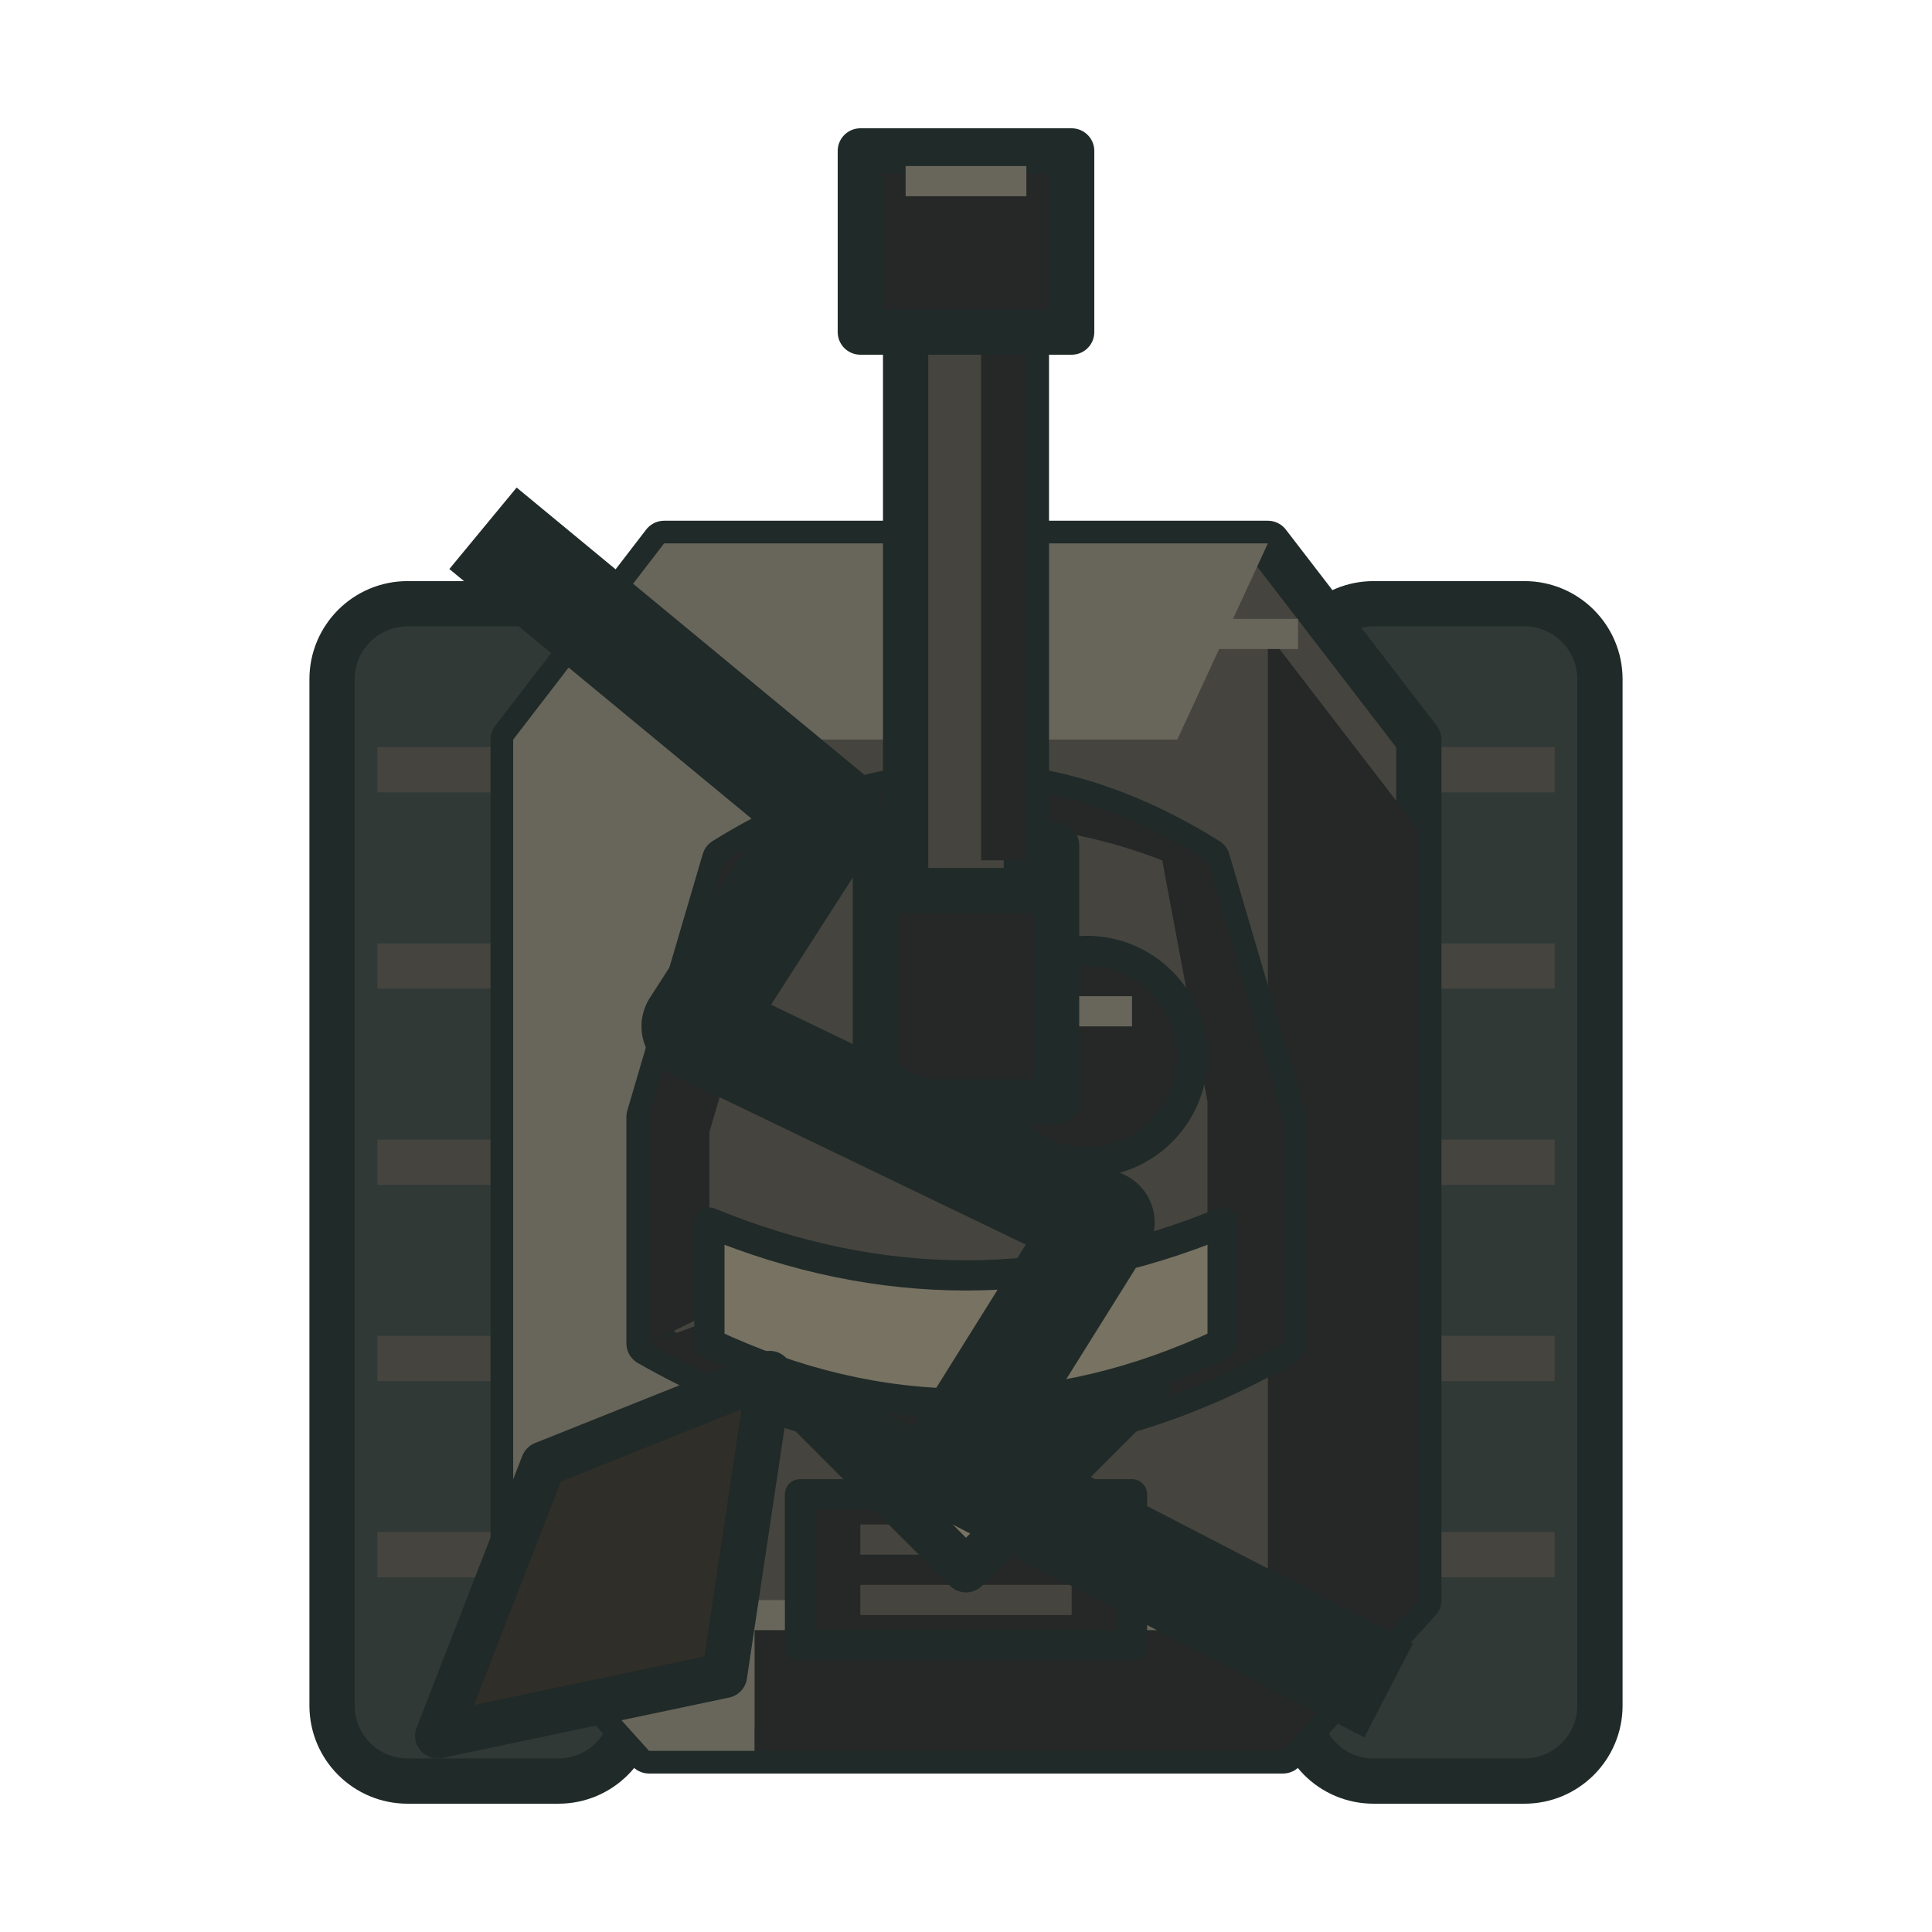
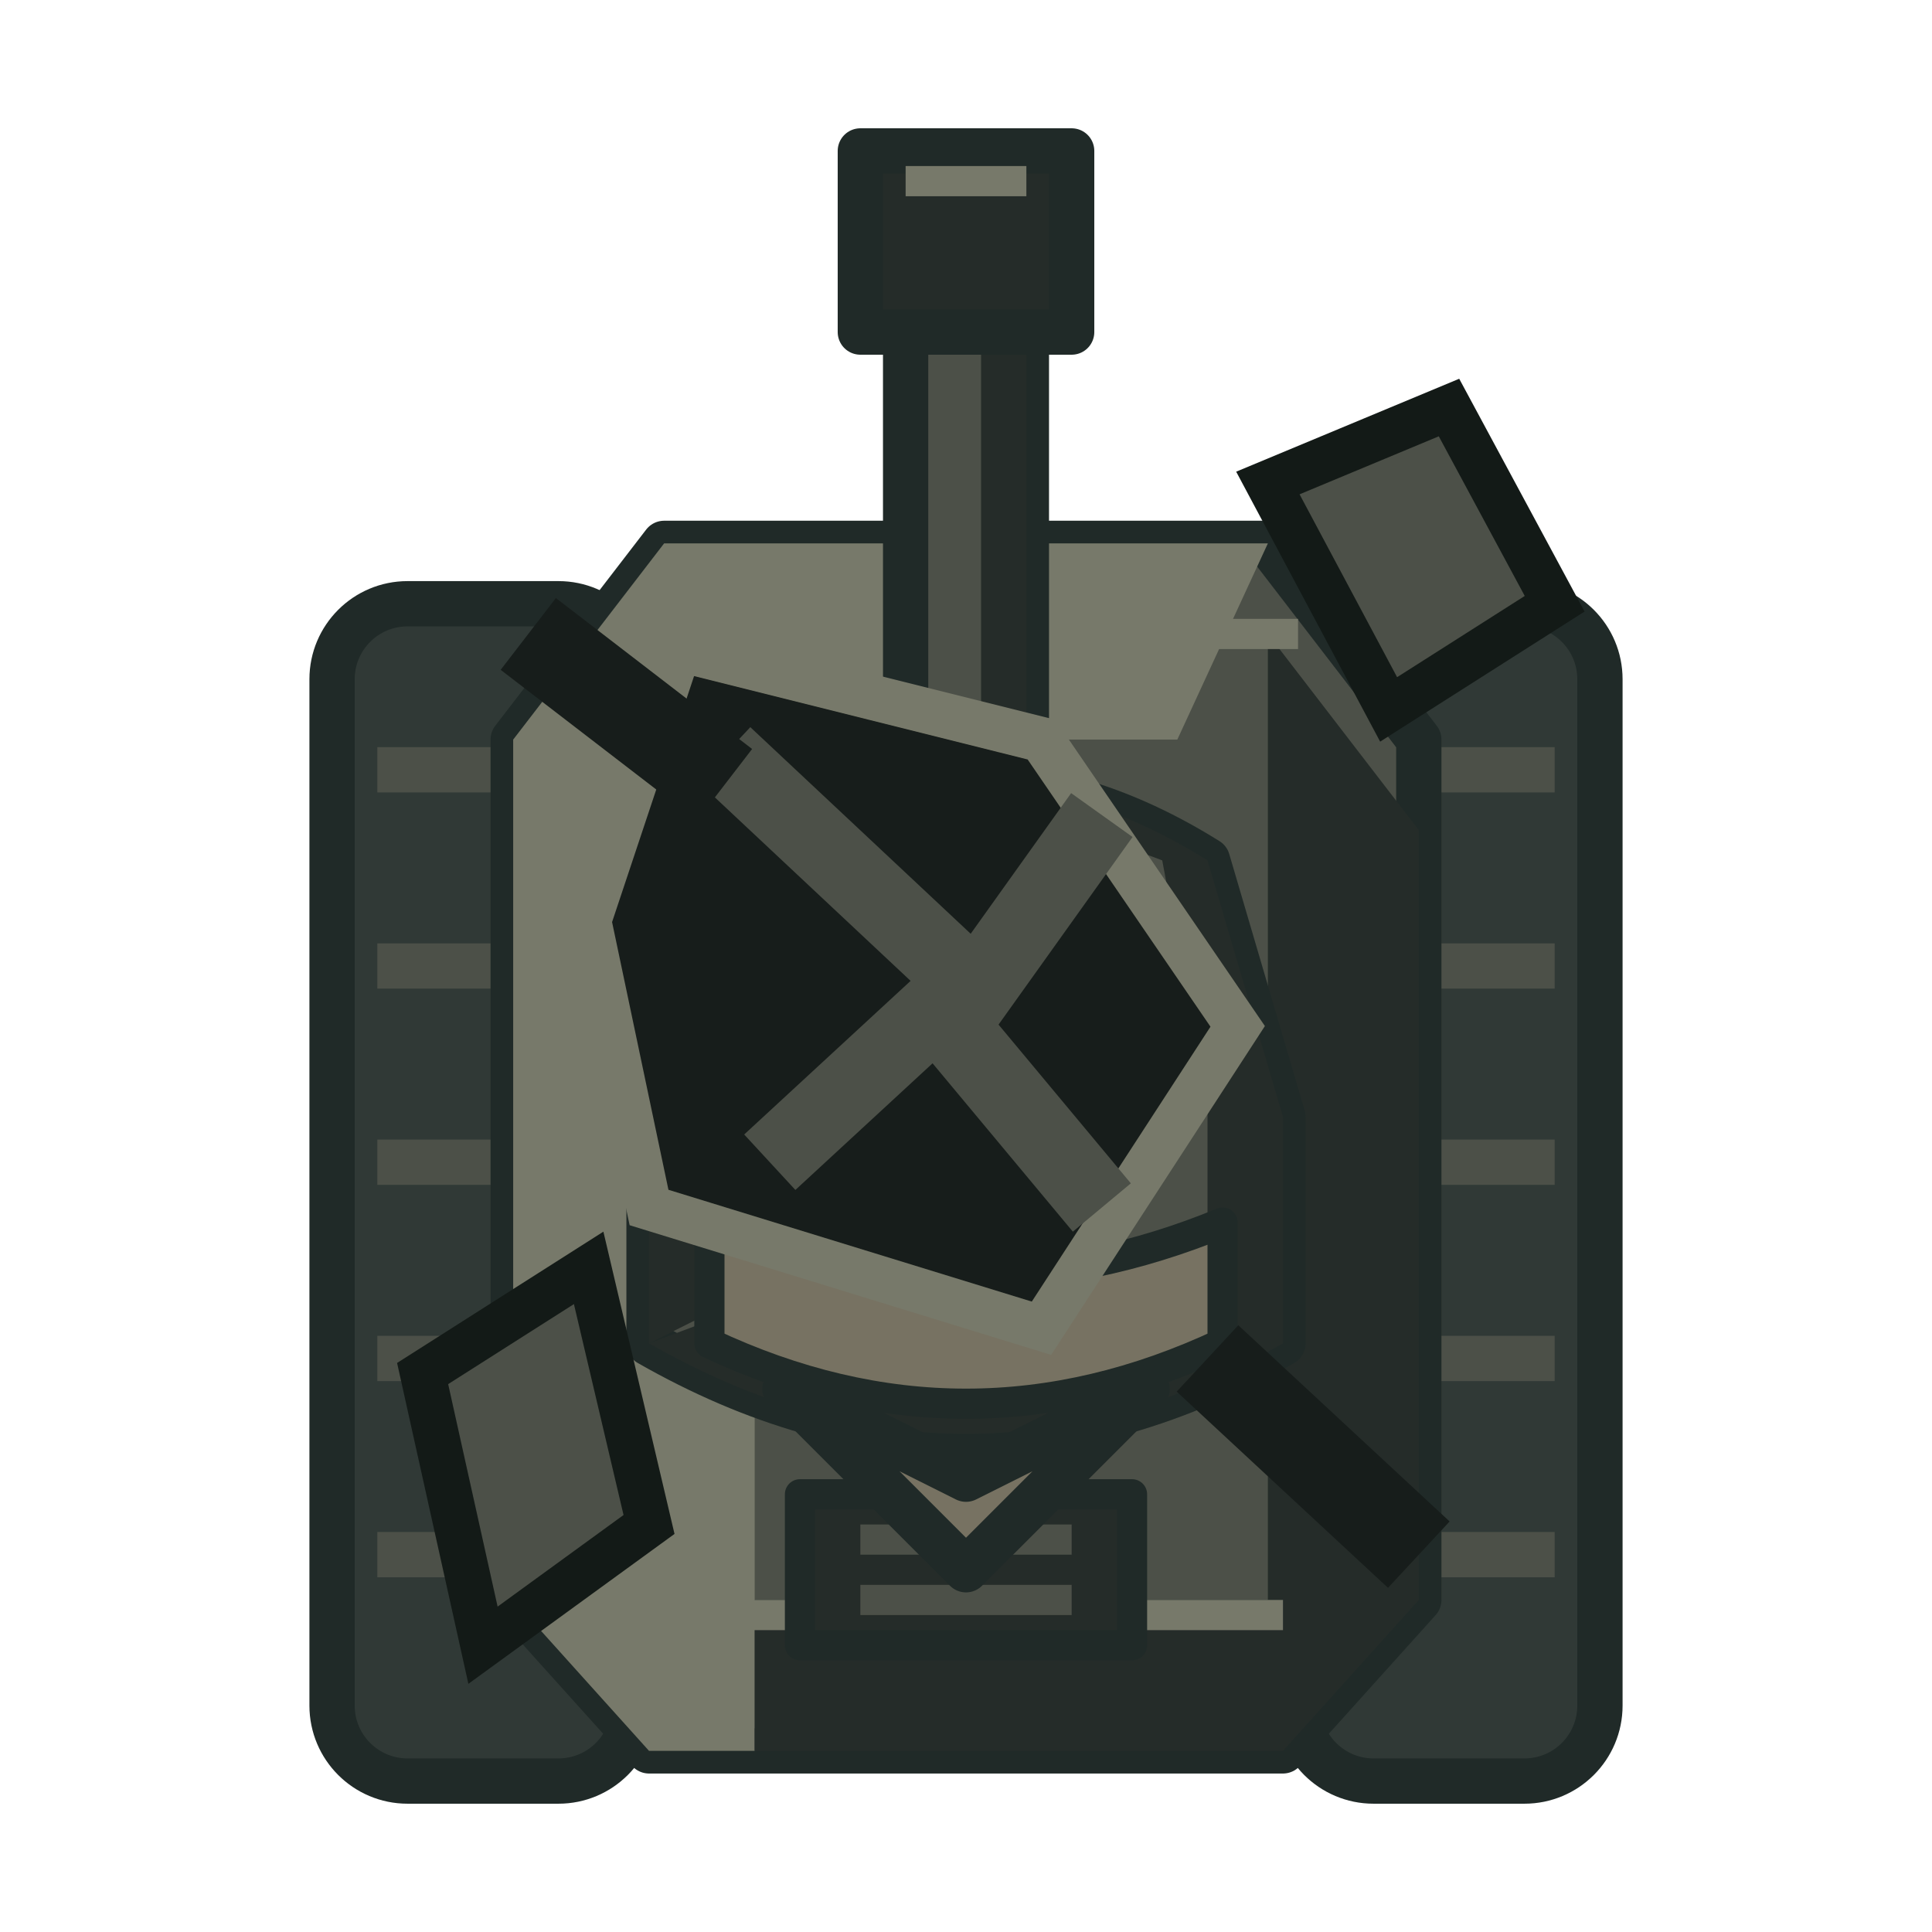
<svg xmlns="http://www.w3.org/2000/svg" width="128" height="128" viewBox="0 0 128 128">
  <g stroke="#202a28" stroke-width="3" stroke-linejoin="round">
    <rect x="22" y="40" width="20" height="78" rx="5" fill="#303936" />
    <rect x="86" y="40" width="20" height="78" rx="5" fill="#303936" />
-     <path d="M25 51h14m-14 13h14m-14 13h14m-14 13h14m-14 13h14M89 51h14M89 64h14M89 77h14M89 90h14M89 103h14" stroke="#45443f" stroke-width="3" />
-     <path d="M44 36h40l10 13v57l-9 10H43l-9-10V49Z" fill="#45443f" />
-     <path d="m44 36-10 13v57l9 10h7V49h28l6-13Z" fill="#68665b" stroke="none" />
-     <path d="M84 42 94 55v51l-9 10H50v-10h34Z" fill="#252827" stroke="none" />
-     <path d="M42 42h44M43 107h42" fill="none" stroke="#68665b" stroke-width="2" />
-     <path d="M53 99h22v10H53Z" fill="#252827" stroke-width="2" />
-     <path d="M57 102h14m-14 4h14" stroke="#45443f" stroke-width="2" />
-     <path d="M48 57q16-10 32 0l5 17v15q-21 12-42 0V74Z" fill="#45443f" />
-     <path d="M77 57q-13-5-25 1l-5 17v12l-4 2V74l5-17q16-10 32 0l5 17v15q-21 12-42 0l8-3q15 6 29-1V73Z" fill="#252827" stroke="none" />
+     <path d="M25 51h14m-14 13h14m-14 13h14m-14 13h14m-14 13h14M89 51h14M89 64h14M89 77h14M89 90h14M89 103h14" stroke="#4c5048" stroke-width="3" />
+     <path d="M44 36h40l10 13v57l-9 10H43l-9-10V49Z" fill="#4c5048" />
+     <path d="m44 36-10 13v57l9 10h7V49h28l6-13Z" fill="#77796a" stroke="none" />
+     <path d="M84 42 94 55v51l-9 10H50v-10h34Z" fill="#252c29" stroke="none" />
+     <path d="M42 42h44M43 107h42" fill="none" stroke="#77796a" stroke-width="2" />
+     <path d="M53 99h22v10H53Z" fill="#252c29" stroke-width="2" />
+     <path d="M57 102h14m-14 4h14" stroke="#4c5048" stroke-width="2" />
+     <path d="M48 57q16-10 32 0l5 17v15q-21 12-42 0V74Z" fill="#4c5048" />
+     <path d="M77 57q-13-5-25 1l-5 17v12l-4 2V74l5-17q16-10 32 0l5 17v15q-21 12-42 0l8-3q15 6 29-1V73Z" fill="#252c29" stroke="none" />
    <path d="M47 81q17 7 34 0v8q-17 8-34 0Z" fill="#777262" stroke-width="2" />
-     <circle cx="72" cy="70" r="7" fill="#252827" stroke-width="2" />
-     <path d="M69 67h6" stroke="#68665b" stroke-width="2" />
-     <path d="M58 56h12v17H58Z" fill="#252827" />
-     <path d="M60 16h8v43h-8Z" fill="#45443f" />
-     <path d="M65 18h3v39h-3Z" fill="#252827" stroke="none" />
-     <path d="M57 10h14v12H57Z" fill="#252827" />
-     <path d="M60 12h8" fill="none" stroke="#68665b" stroke-width="2" />
+     <circle cx="72" cy="70" r="7" fill="#252c29" stroke-width="2" />
+     <path d="M69 67h6" stroke="#77796a" stroke-width="2" />
+     <path d="M58 56h12v17H58Z" fill="#252c29" />
+     <path d="M60 16h8v43h-8Z" fill="#4c5048" />
+     <path d="M65 18h3v39h-3Z" fill="#252c29" stroke="none" />
+     <path d="M57 10h14v12H57Z" fill="#252c29" />
+     <path d="M60 12h8" fill="none" stroke="#77796a" stroke-width="2" />
  </g>
  <path d="M52 92 L64 98 L76 92 L64 104 Z" fill="#777262" stroke="#202a28" stroke-width="3" stroke-linejoin="round" />
-   <path d="M32 35 L55 54 L46 68 L73 81 L63 97 L92 112" fill="none" stroke="#202a28" stroke-width="7" stroke-linejoin="round" />
-   <path d="M36 97 L51 91 L48 111 L29 115 Z" fill="#302e29" stroke="#202a28" stroke-width="3" stroke-linejoin="round" />
+   <path d="M45 43L69 49 82 68 69 88 43 80 39 61Z" fill="#171d1b" stroke="#77796a" stroke-width="3" />
+   <path d="M48 50L64 65 51 77M73 54L63 68 73 80" fill="none" stroke="#4c5048" stroke-width="5" />
+   <path d="M28 91L39 84 43 101 32 109ZM84 32L96 27 103 40 92 47Z" fill="#4c5048" stroke="#131a17" stroke-width="3" />
+   <path d="M35 42L48 52M80 90L94 103" stroke="#171d1b" stroke-width="6" />
</svg>
